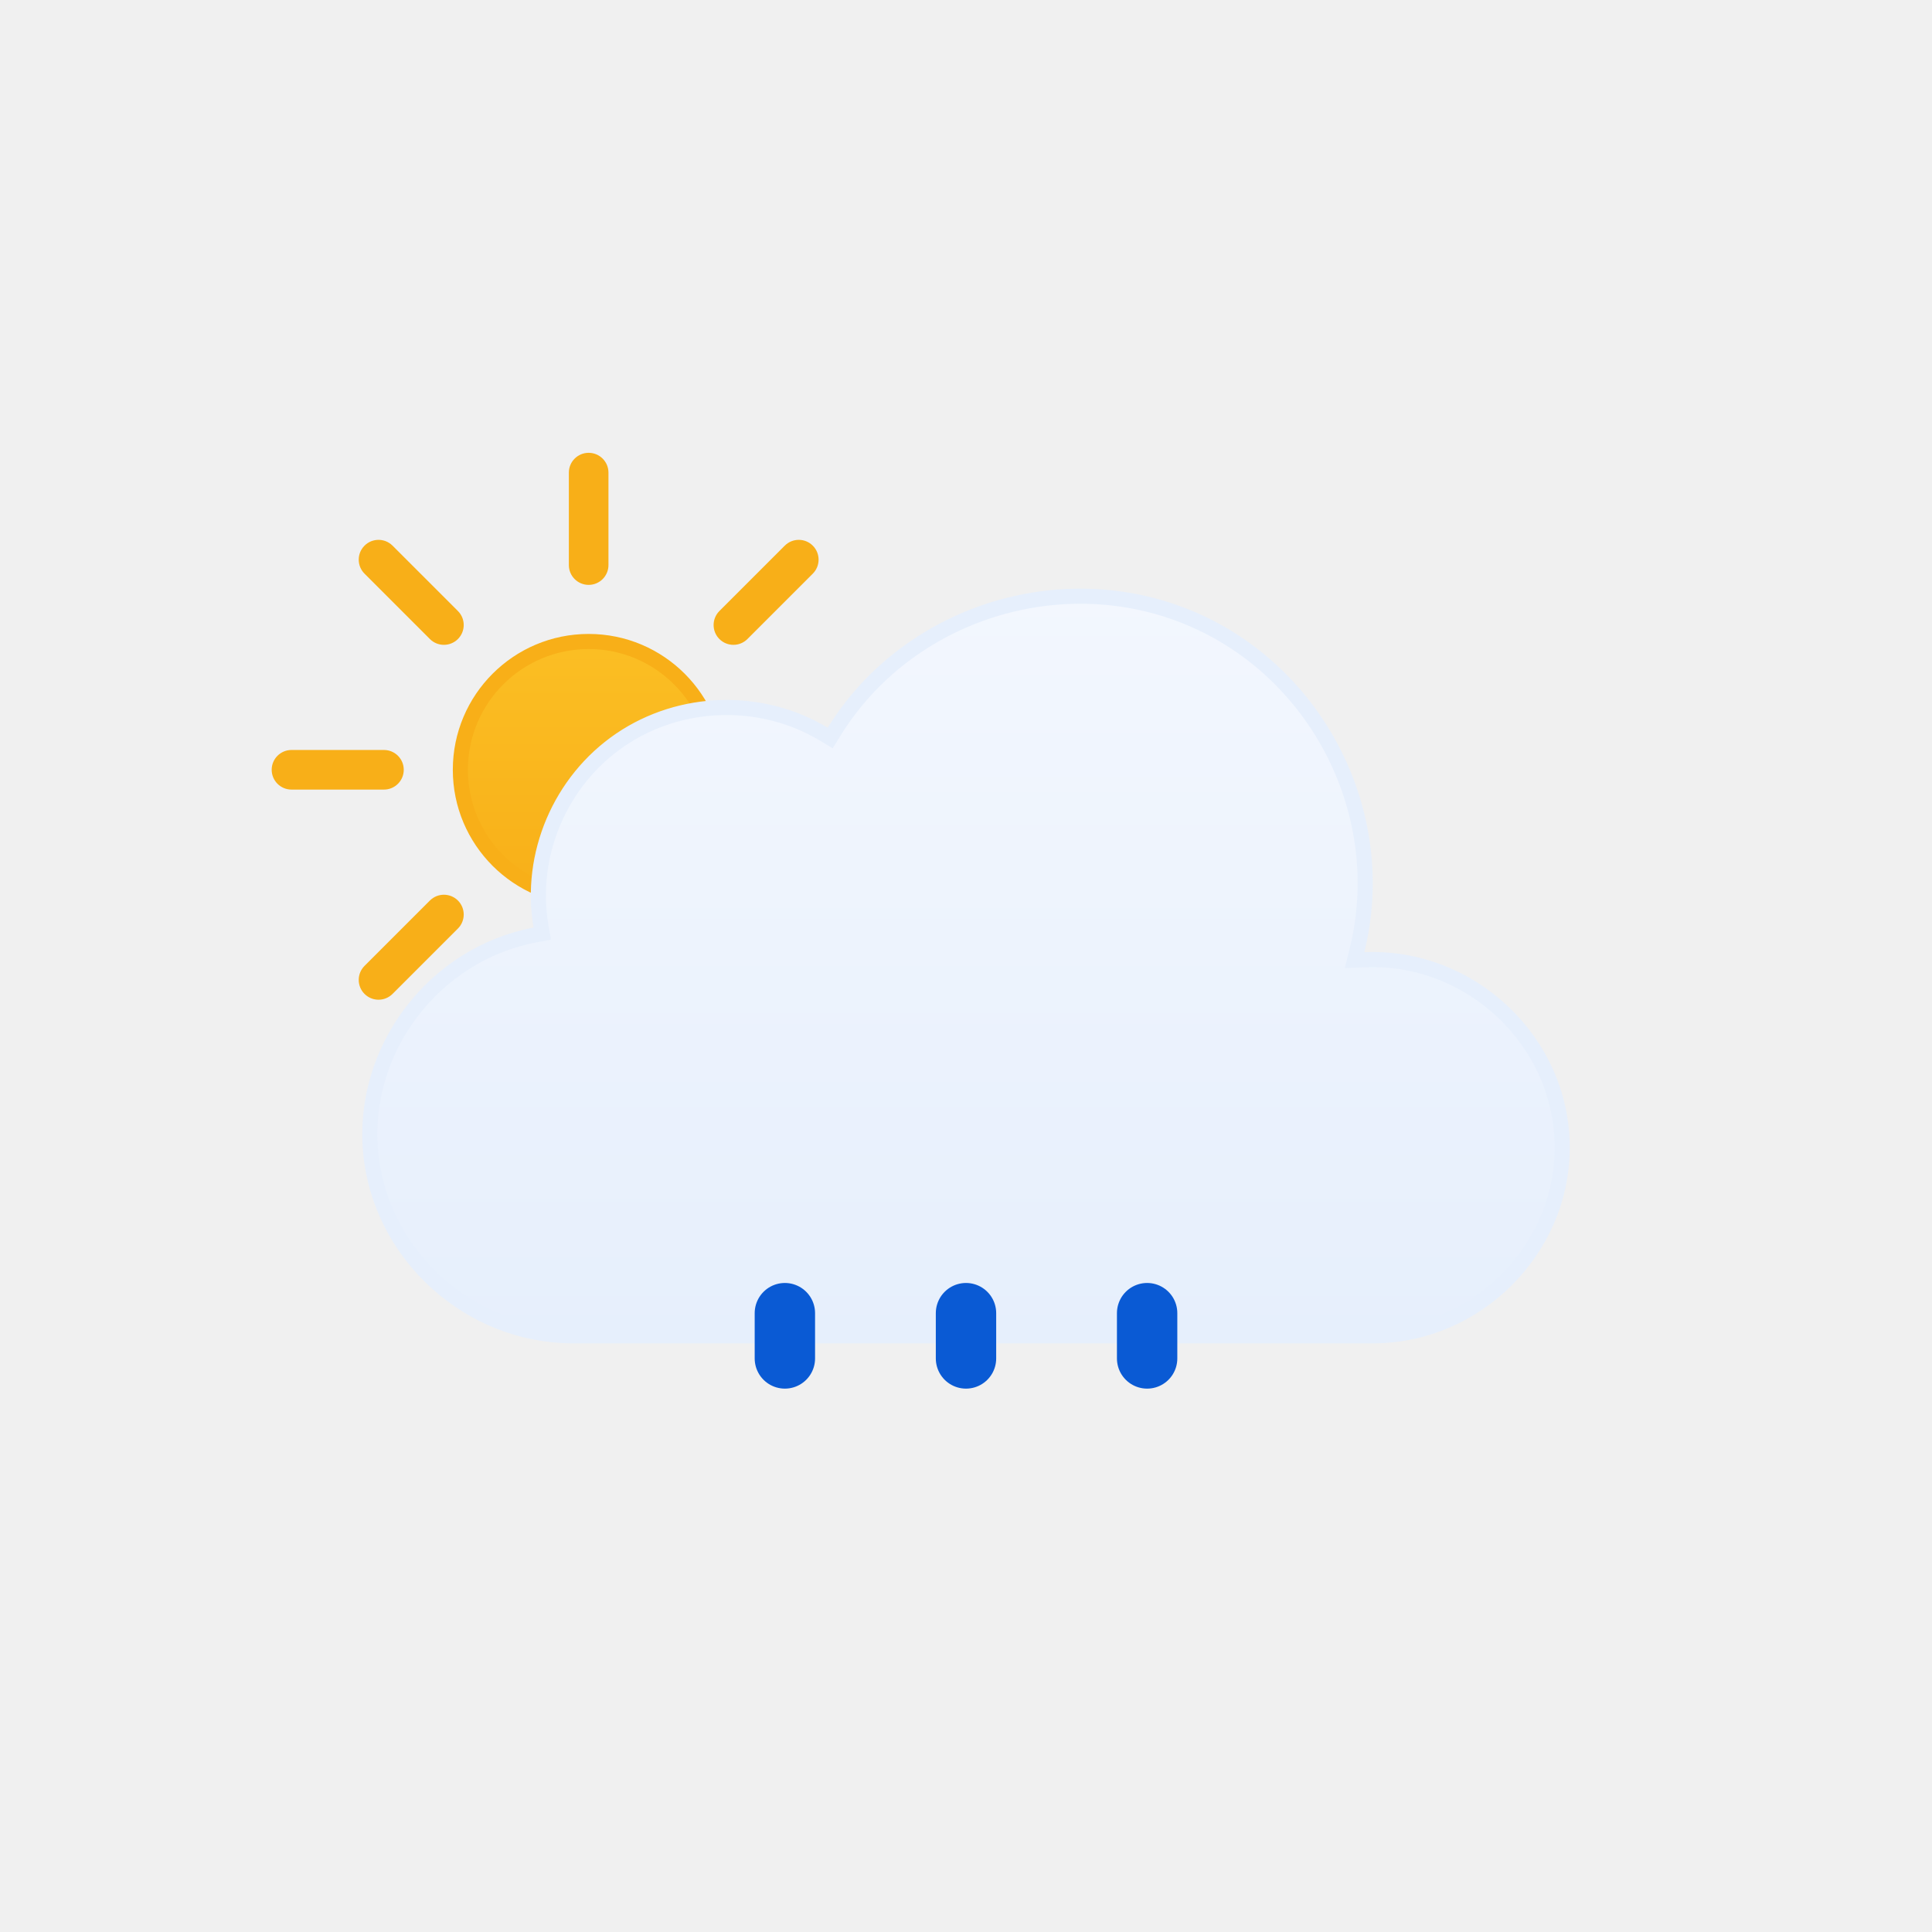
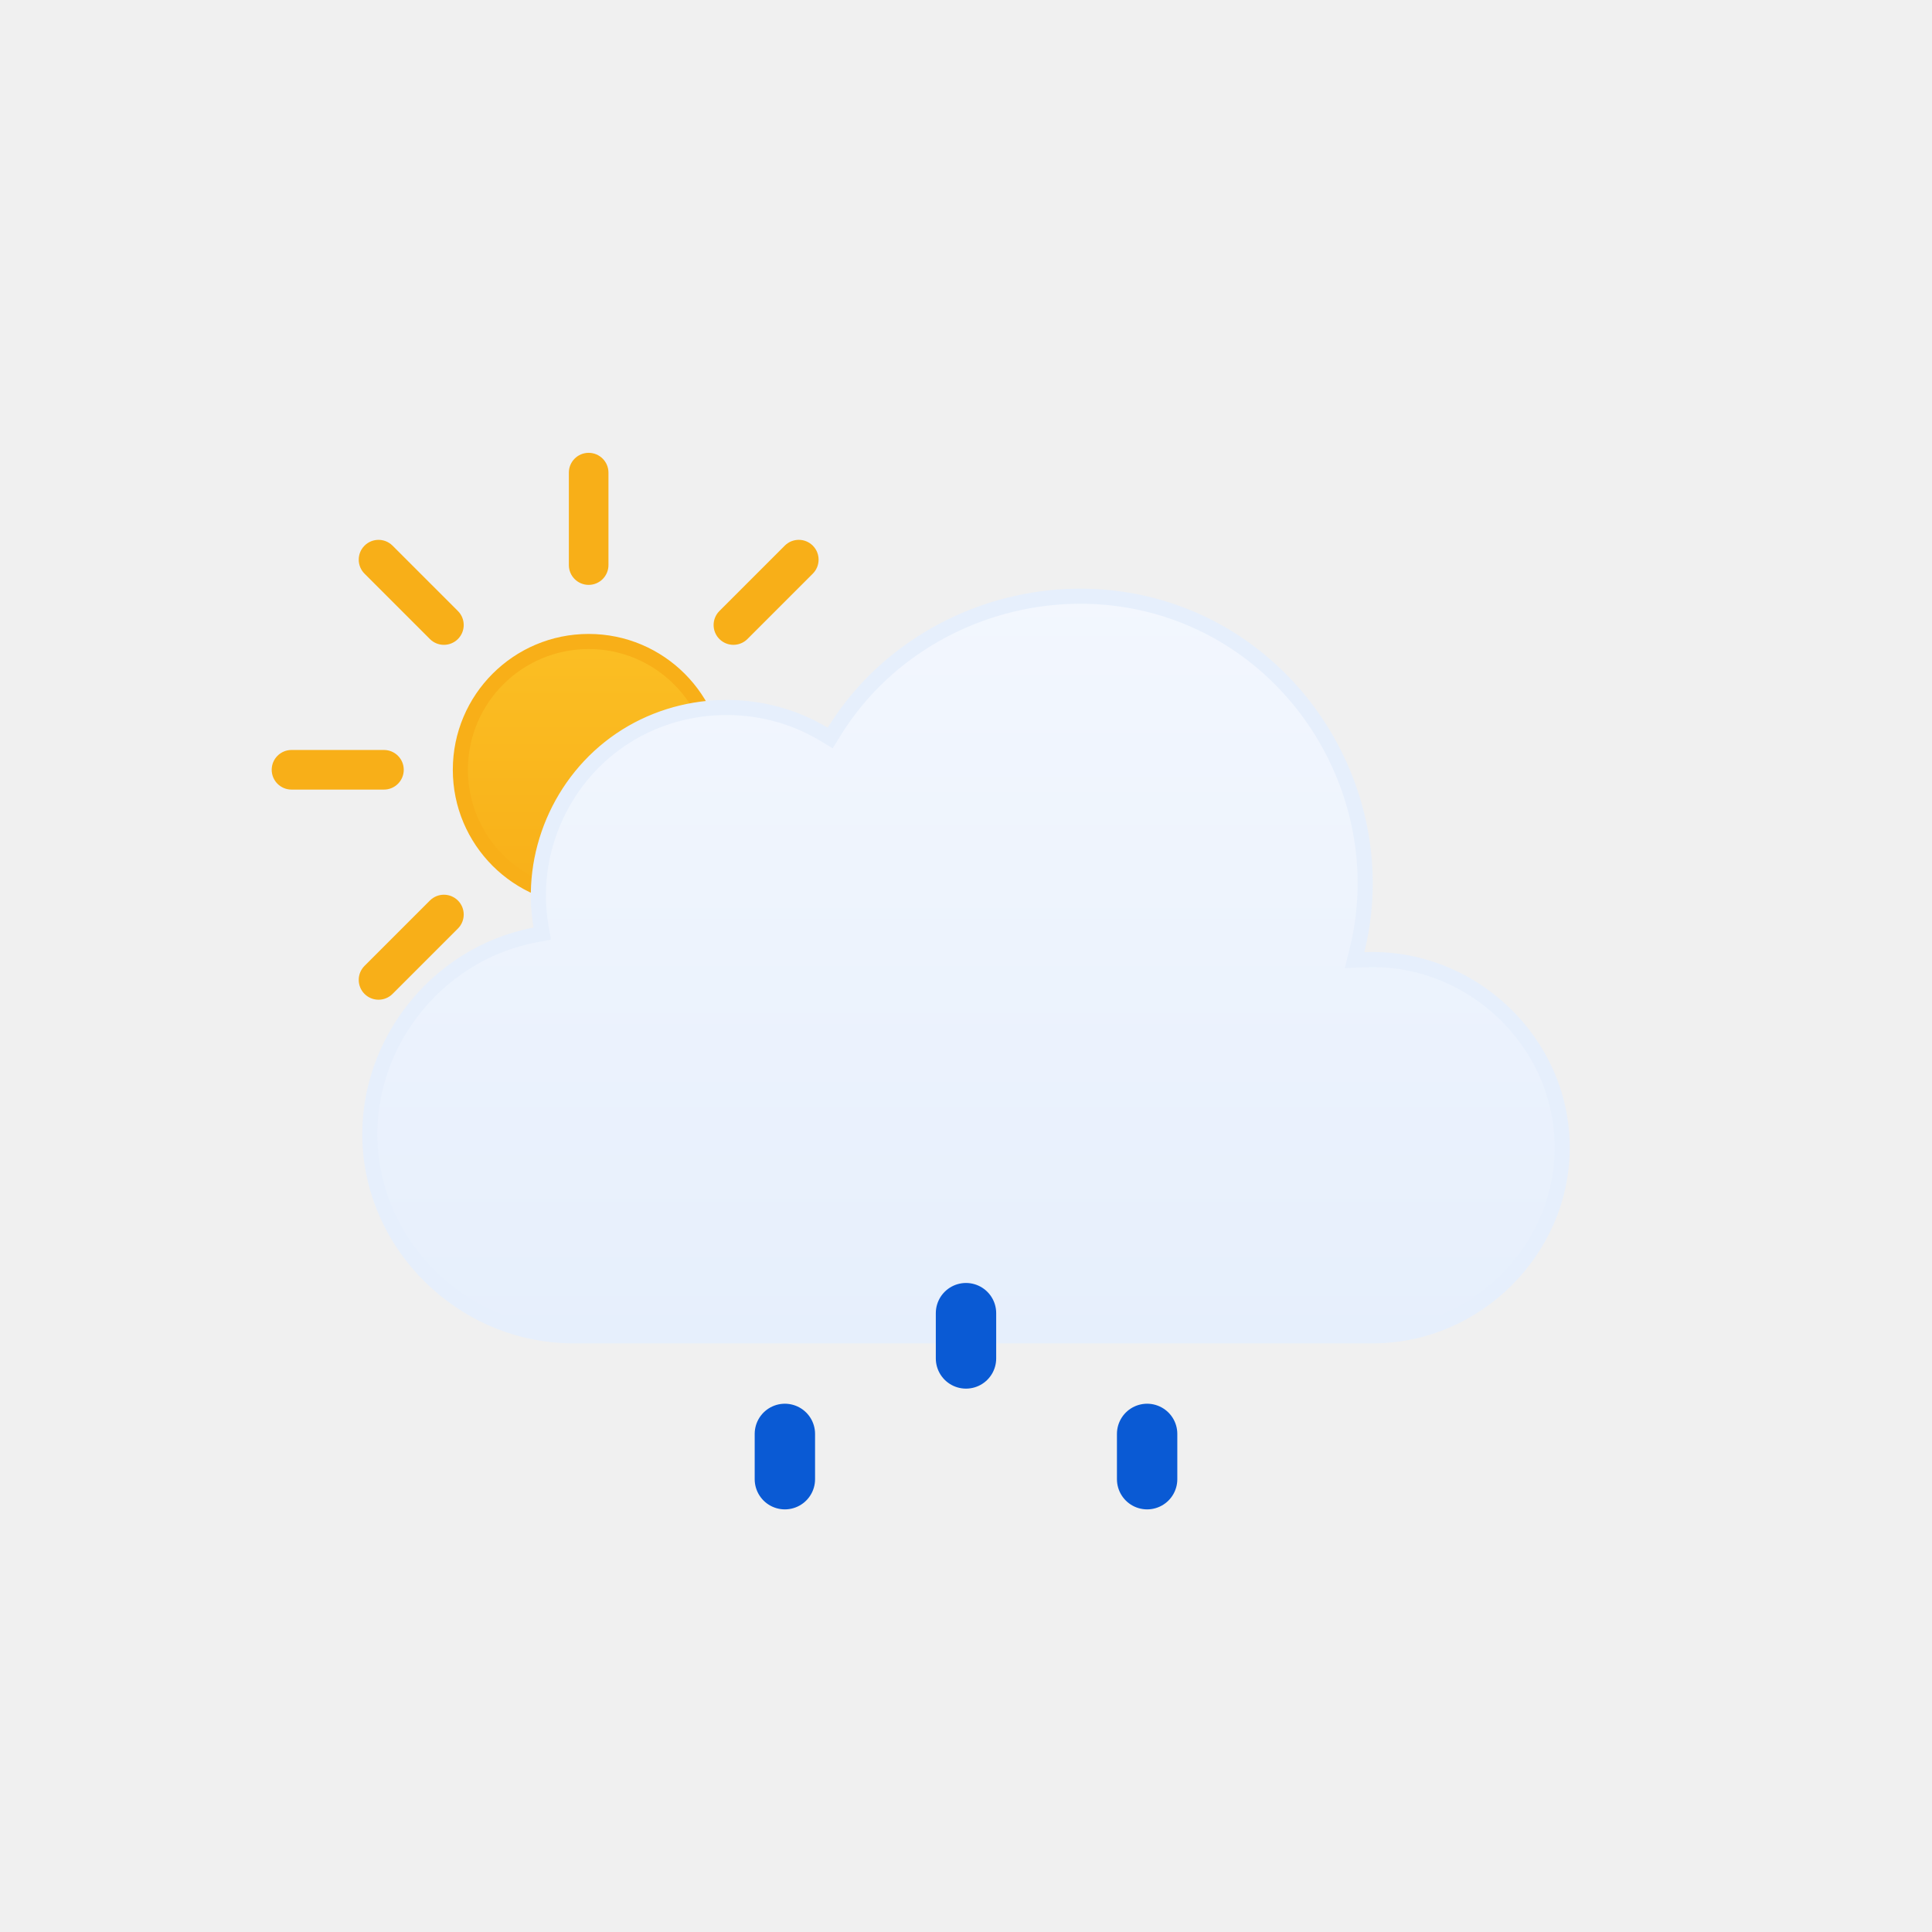
- <svg xmlns="http://www.w3.org/2000/svg" viewBox="0 0 128 128" fill="none">
-   <g id="partly-cloudy-day-drizzle" clip-path="url(#clip0_1858_8515)">
-     <g id="Sky">
-       <g id="Sun">
-         <circle id="Core" cx="39" cy="51" r="8.5" fill="url(#paint0_linear_1858_8515)" stroke="#F8AF18" />
-         <g id="Rays">
-           <path d="M37.688 31.312C37.688 30.588 38.275 30 39 30C39.725 30 40.312 30.588 40.312 31.312V37.438C40.312 38.162 39.725 38.75 39 38.75C38.275 38.75 37.688 38.162 37.688 37.438V31.312Z" fill="#F8AF18" />
-           <path d="M51.993 36.151C52.506 35.638 53.337 35.638 53.849 36.151C54.362 36.663 54.362 37.494 53.849 38.007L49.518 42.338C49.006 42.85 48.175 42.85 47.662 42.338C47.15 41.825 47.15 40.994 47.662 40.482L51.993 36.151Z" fill="#F8AF18" />
-           <path d="M58.688 49.688C59.412 49.688 60 50.275 60 51C60 51.725 59.412 52.312 58.688 52.312H52.562C51.838 52.312 51.25 51.725 51.25 51C51.25 50.275 51.838 49.688 52.562 49.688H58.688Z" fill="#F8AF18" />
-           <path d="M53.849 63.993C54.362 64.506 54.362 65.337 53.849 65.849C53.337 66.362 52.506 66.362 51.993 65.849L47.662 61.518C47.15 61.006 47.15 60.175 47.662 59.662C48.175 59.15 49.006 59.15 49.518 59.662L53.849 63.993Z" fill="#F8AF18" />
-           <path d="M37.688 64.562C37.688 63.838 38.275 63.25 39 63.25C39.725 63.25 40.312 63.838 40.312 64.562V70.688C40.312 71.412 39.725 72 39 72C38.275 72 37.688 71.412 37.688 70.688V64.562Z" fill="#F8AF18" />
-           <path d="M28.482 59.662C28.994 59.15 29.825 59.15 30.338 59.662C30.851 60.175 30.851 61.006 30.338 61.518L26.007 65.849C25.494 66.362 24.663 66.362 24.151 65.849C23.638 65.337 23.638 64.506 24.151 63.993L28.482 59.662Z" fill="#F8AF18" />
-           <path d="M25.438 49.688C26.162 49.688 26.75 50.275 26.75 51C26.75 51.725 26.162 52.312 25.438 52.312H19.312C18.588 52.312 18 51.725 18 51C18 50.275 18.588 49.688 19.312 49.688H25.438Z" fill="#F8AF18" />
-           <path d="M30.338 40.482C30.851 40.994 30.851 41.825 30.338 42.338C29.825 42.85 28.994 42.85 28.482 42.338L24.151 38.007C23.638 37.494 23.638 36.663 24.151 36.151C24.663 35.638 25.494 35.638 26.007 36.151L30.338 40.482Z" fill="#F8AF18" />
+ <svg xmlns="http://www.w3.org/2000/svg" fill="none" viewBox="0 0 128 128">
+   <g id="partly-cloudy-day-drizzle__partly-cloudy-day-drizzle" clip-path="url(#partly-cloudy-day-drizzle__clip0_1858_8515)">
+     <g id="partly-cloudy-day-drizzle__Sky">
+       <g id="partly-cloudy-day-drizzle__Sun">
+         <circle id="partly-cloudy-day-drizzle__Core" cx="39" cy="51" r="8.5" fill="url(#partly-cloudy-day-drizzle__paint0_linear_1858_8515)" stroke="#f8af18" />
+         <g id="partly-cloudy-day-drizzle__Rays">
+           <path fill="#f8af18" d="M37.688 31.313a1.312 1.312 0 1 1 2.624 0v6.125a1.312 1.312 0 1 1-2.624 0zM51.993 36.15a1.312 1.312 0 1 1 1.856 1.857l-4.33 4.33a1.312 1.312 0 1 1-1.857-1.855zM58.688 49.688a1.312 1.312 0 1 1 0 2.624h-6.126a1.312 1.312 0 1 1 0-2.624zM53.85 63.993a1.312 1.312 0 1 1-1.857 1.856l-4.33-4.33a1.312 1.312 0 1 1 1.855-1.857zM37.688 64.563a1.312 1.312 0 1 1 2.624 0v6.124a1.312 1.312 0 1 1-2.624 0zM28.482 59.662a1.312 1.312 0 1 1 1.856 1.856l-4.331 4.331a1.312 1.312 0 1 1-1.856-1.856zM25.438 49.688a1.312 1.312 0 1 1 0 2.624h-6.125a1.312 1.312 0 1 1 0-2.624zM30.338 40.482a1.312 1.312 0 1 1-1.856 1.856l-4.331-4.331a1.312 1.312 0 1 1 1.856-1.856z" />
        </g>
      </g>
-       <g id="Clouds">
-         <g id="Cloud">
-           <path id="Cloud_2" d="M55.262 48.475C60.123 40.611 70.297 37.38 78.815 40.943C87.321 44.502 92.138 54.003 89.903 62.965L89.742 63.614L90.411 63.585C97.42 63.279 103.5 68.992 103.5 76.028C103.5 82.84 97.772 88.5 90.977 88.5H37.954C31.128 88.502 25.203 83.171 24.559 76.36C23.916 69.552 28.737 63.212 35.443 61.945L35.926 61.853L35.842 61.369C35.026 56.624 37.126 51.717 41.105 49.013C45.095 46.301 50.446 46.154 54.58 48.64L55.003 48.895L55.262 48.475Z" fill="url(#paint1_linear_1858_8515)" stroke="#E6EFFC" stroke-miterlimit="10" />
+       <g id="partly-cloudy-day-drizzle__Clouds">
+         <g id="partly-cloudy-day-drizzle__Cloud">
+           <path id="partly-cloudy-day-drizzle__Cloud_2" fill="url(#partly-cloudy-day-drizzle__paint1_linear_1858_8515)" stroke="#e6effc" stroke-miterlimit="10" d="M55.262 48.475c4.86-7.864 15.035-11.095 23.553-7.532 8.506 3.56 13.323 13.06 11.088 22.022l-.161.65.669-.03c7.01-.306 13.089 5.407 13.089 12.443 0 6.811-5.728 12.472-12.523 12.472H37.954c-6.826.002-12.751-5.33-13.395-12.14-.643-6.808 4.178-13.148 10.884-14.415l.483-.092-.084-.484c-.816-4.745 1.284-9.652 5.263-12.356 3.99-2.712 9.34-2.86 13.475-.373l.423.255z" />
        </g>
      </g>
    </g>
-     <g id="Precipitation">
-       <g id="Raindrops">
-         <path id="Raindrop 1" d="M52 87V90" stroke="#0A5AD4" stroke-width="4" stroke-linecap="round" />
-         <path id="Raindrop 2" d="M64 87V90" stroke="#0A5AD4" stroke-width="4" stroke-linecap="round" />
-         <path id="Raindrop 3" d="M76 87V90" stroke="#0A5AD4" stroke-width="4" stroke-linecap="round" />
+     <g id="partly-cloudy-day-drizzle__Precipitation">
+       <g id="partly-cloudy-day-drizzle__Raindrops">
+         <path id="partly-cloudy-day-drizzle__Raindrop 1" stroke="#0a5ad4" stroke-linecap="round" stroke-width="4" d="M52 87v3" transform="translate(0 8)" />
+         <path id="partly-cloudy-day-drizzle__Raindrop 2" stroke="#0a5ad4" stroke-linecap="round" stroke-width="4" d="M64 87v3" />
+         <path id="partly-cloudy-day-drizzle__Raindrop 3" stroke="#0a5ad4" stroke-linecap="round" stroke-width="4" d="M76 87v3" transform="translate(0 8)" />
      </g>
    </g>
  </g>
  <defs>
-     <linearGradient id="paint0_linear_1858_8515" x1="39" y1="42" x2="39" y2="60" gradientUnits="userSpaceOnUse">
-       <stop stop-color="#FBBF24" />
-       <stop offset="1" stop-color="#F8AF18" />
+     <linearGradient id="partly-cloudy-day-drizzle__paint0_linear_1858_8515" x1="39" x2="39" y1="42" y2="60" gradientUnits="userSpaceOnUse">
+       <stop stop-color="#fbbf24" />
+       <stop offset="1" stop-color="#f8af18" />
    </linearGradient>
-     <linearGradient id="paint1_linear_1858_8515" x1="64.001" y1="39" x2="64.001" y2="89" gradientUnits="userSpaceOnUse">
-       <stop stop-color="#F3F7FE" />
-       <stop offset="1" stop-color="#E6EFFC" />
+     <linearGradient id="partly-cloudy-day-drizzle__paint1_linear_1858_8515" x1="64.001" x2="64.001" y1="39" y2="89" gradientUnits="userSpaceOnUse">
+       <stop stop-color="#f3f7fe" />
+       <stop offset="1" stop-color="#e6effc" />
    </linearGradient>
-     <clipPath id="clip0_1858_8515">
-       <rect width="128" height="128" fill="white" />
+     <clipPath id="partly-cloudy-day-drizzle__clip0_1858_8515">
+       <rect width="128" height="128" fill="#fff" />
    </clipPath>
  </defs>
</svg>
